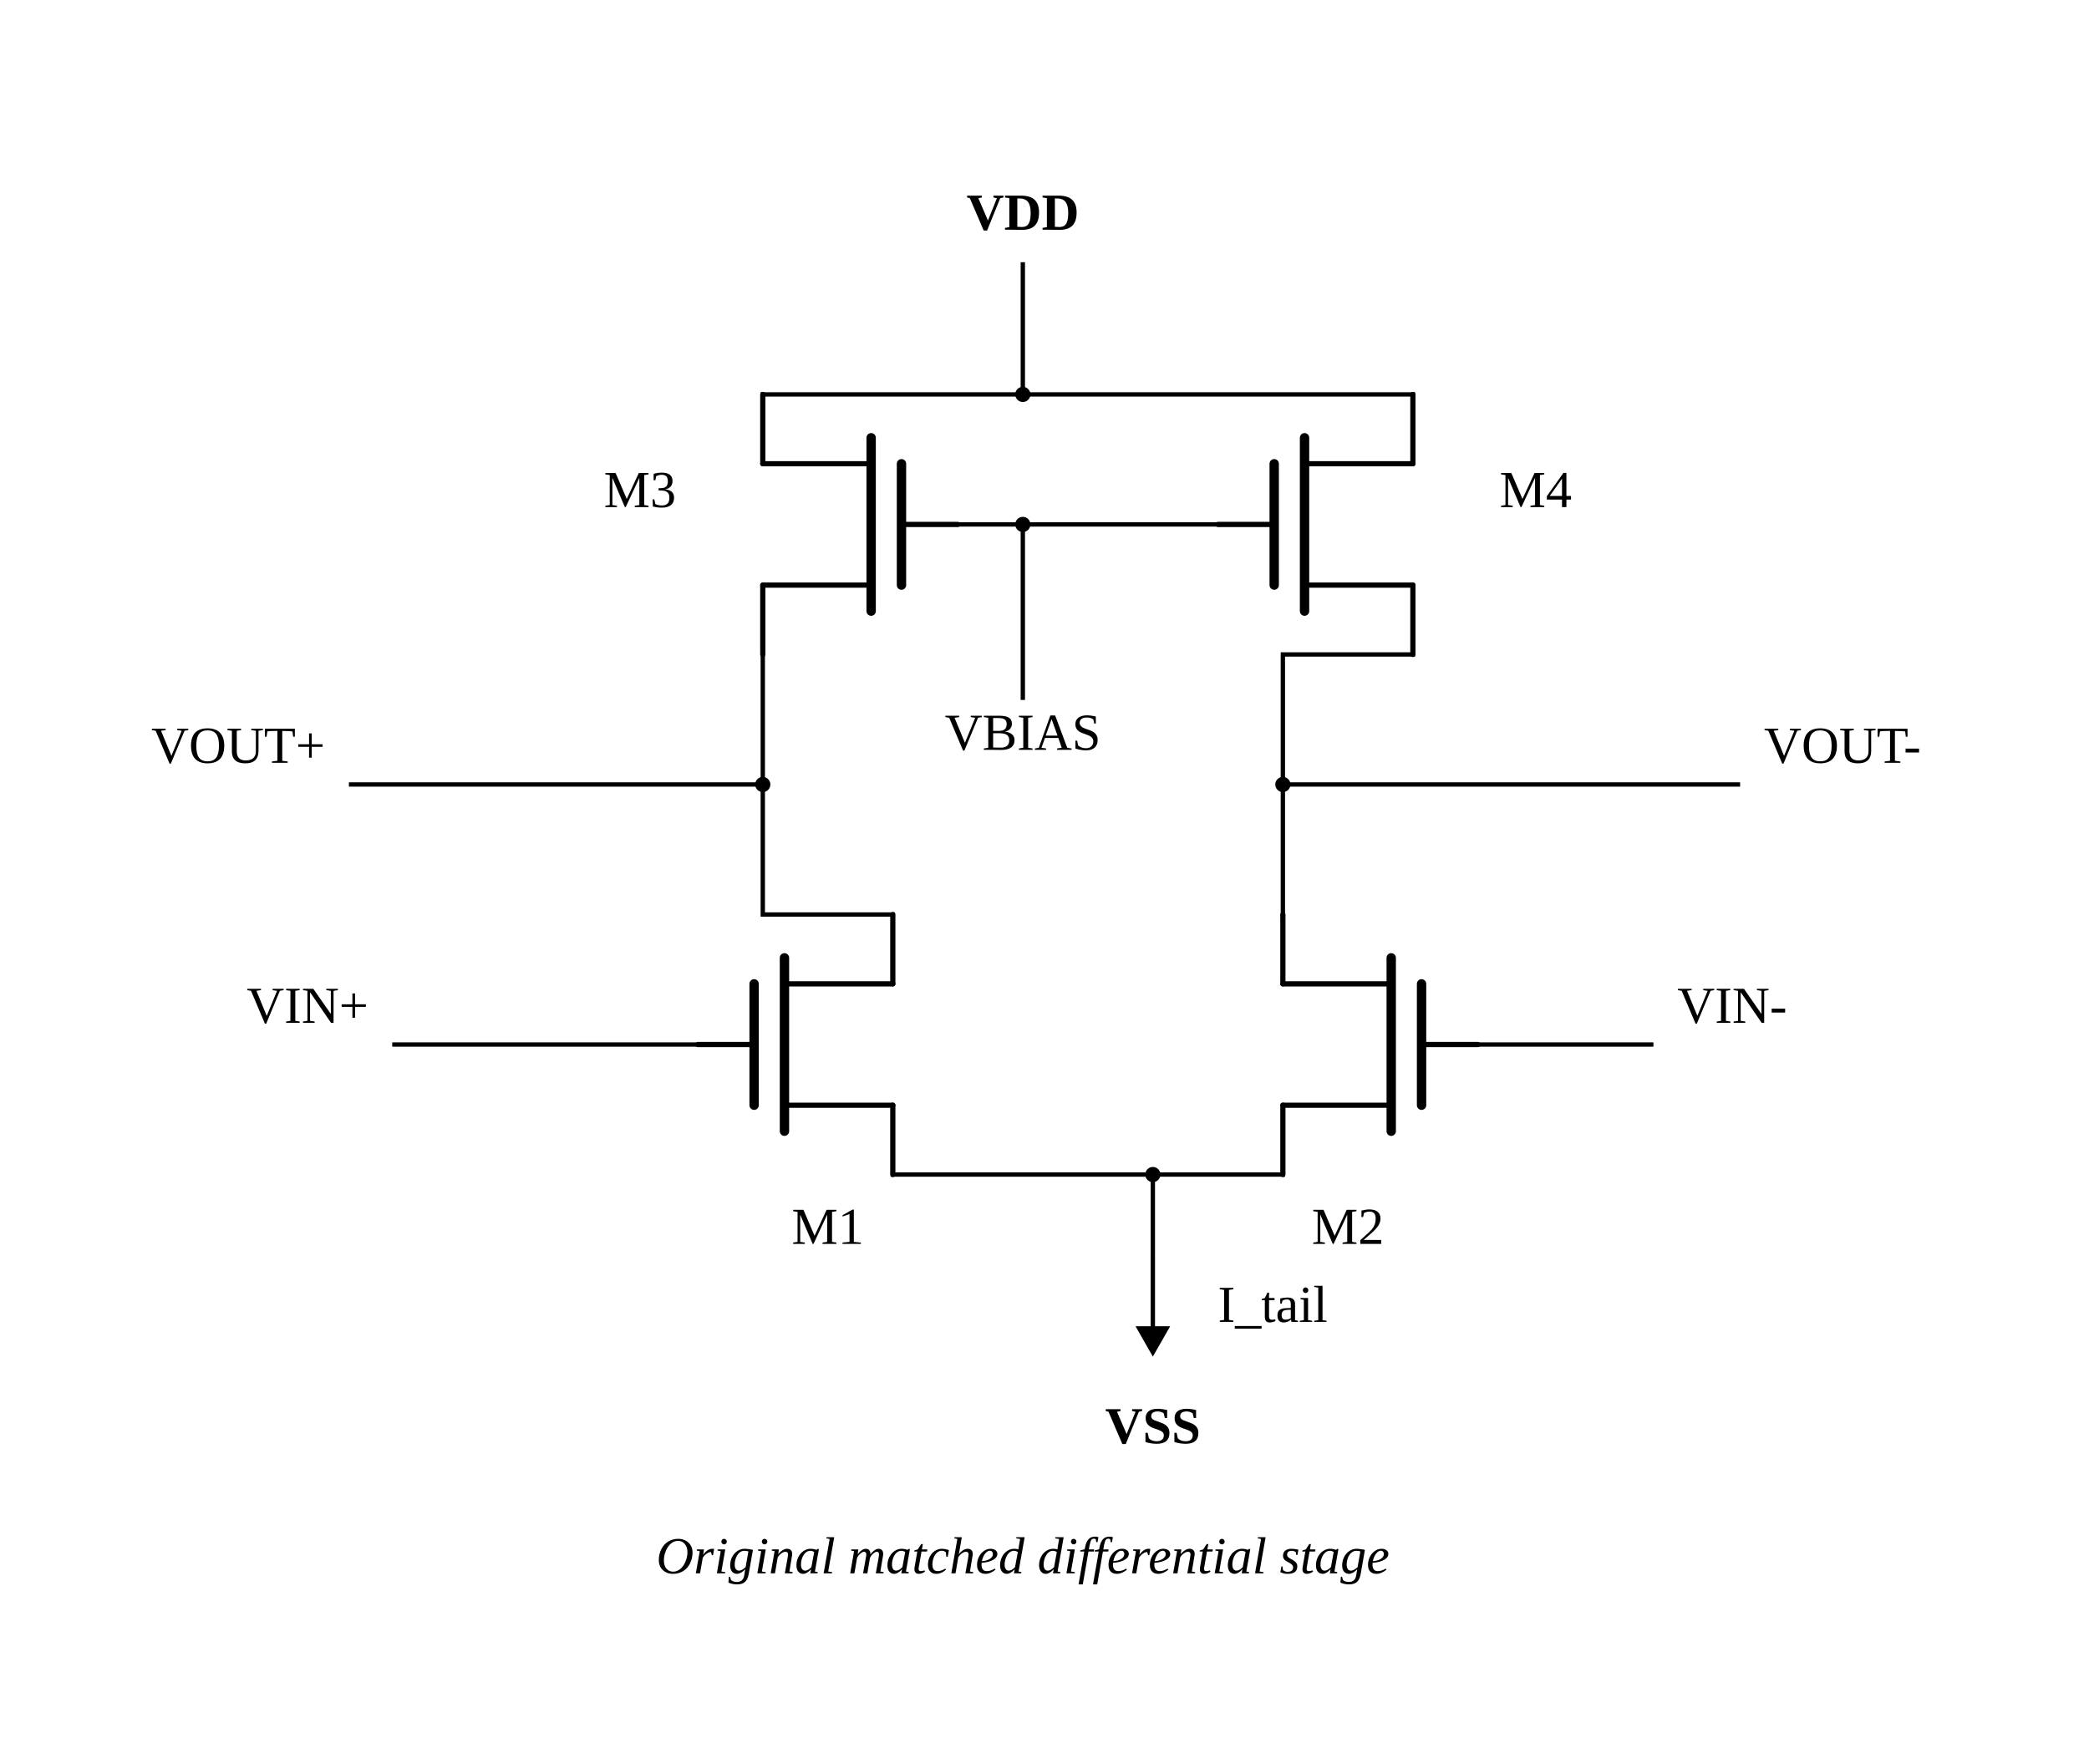
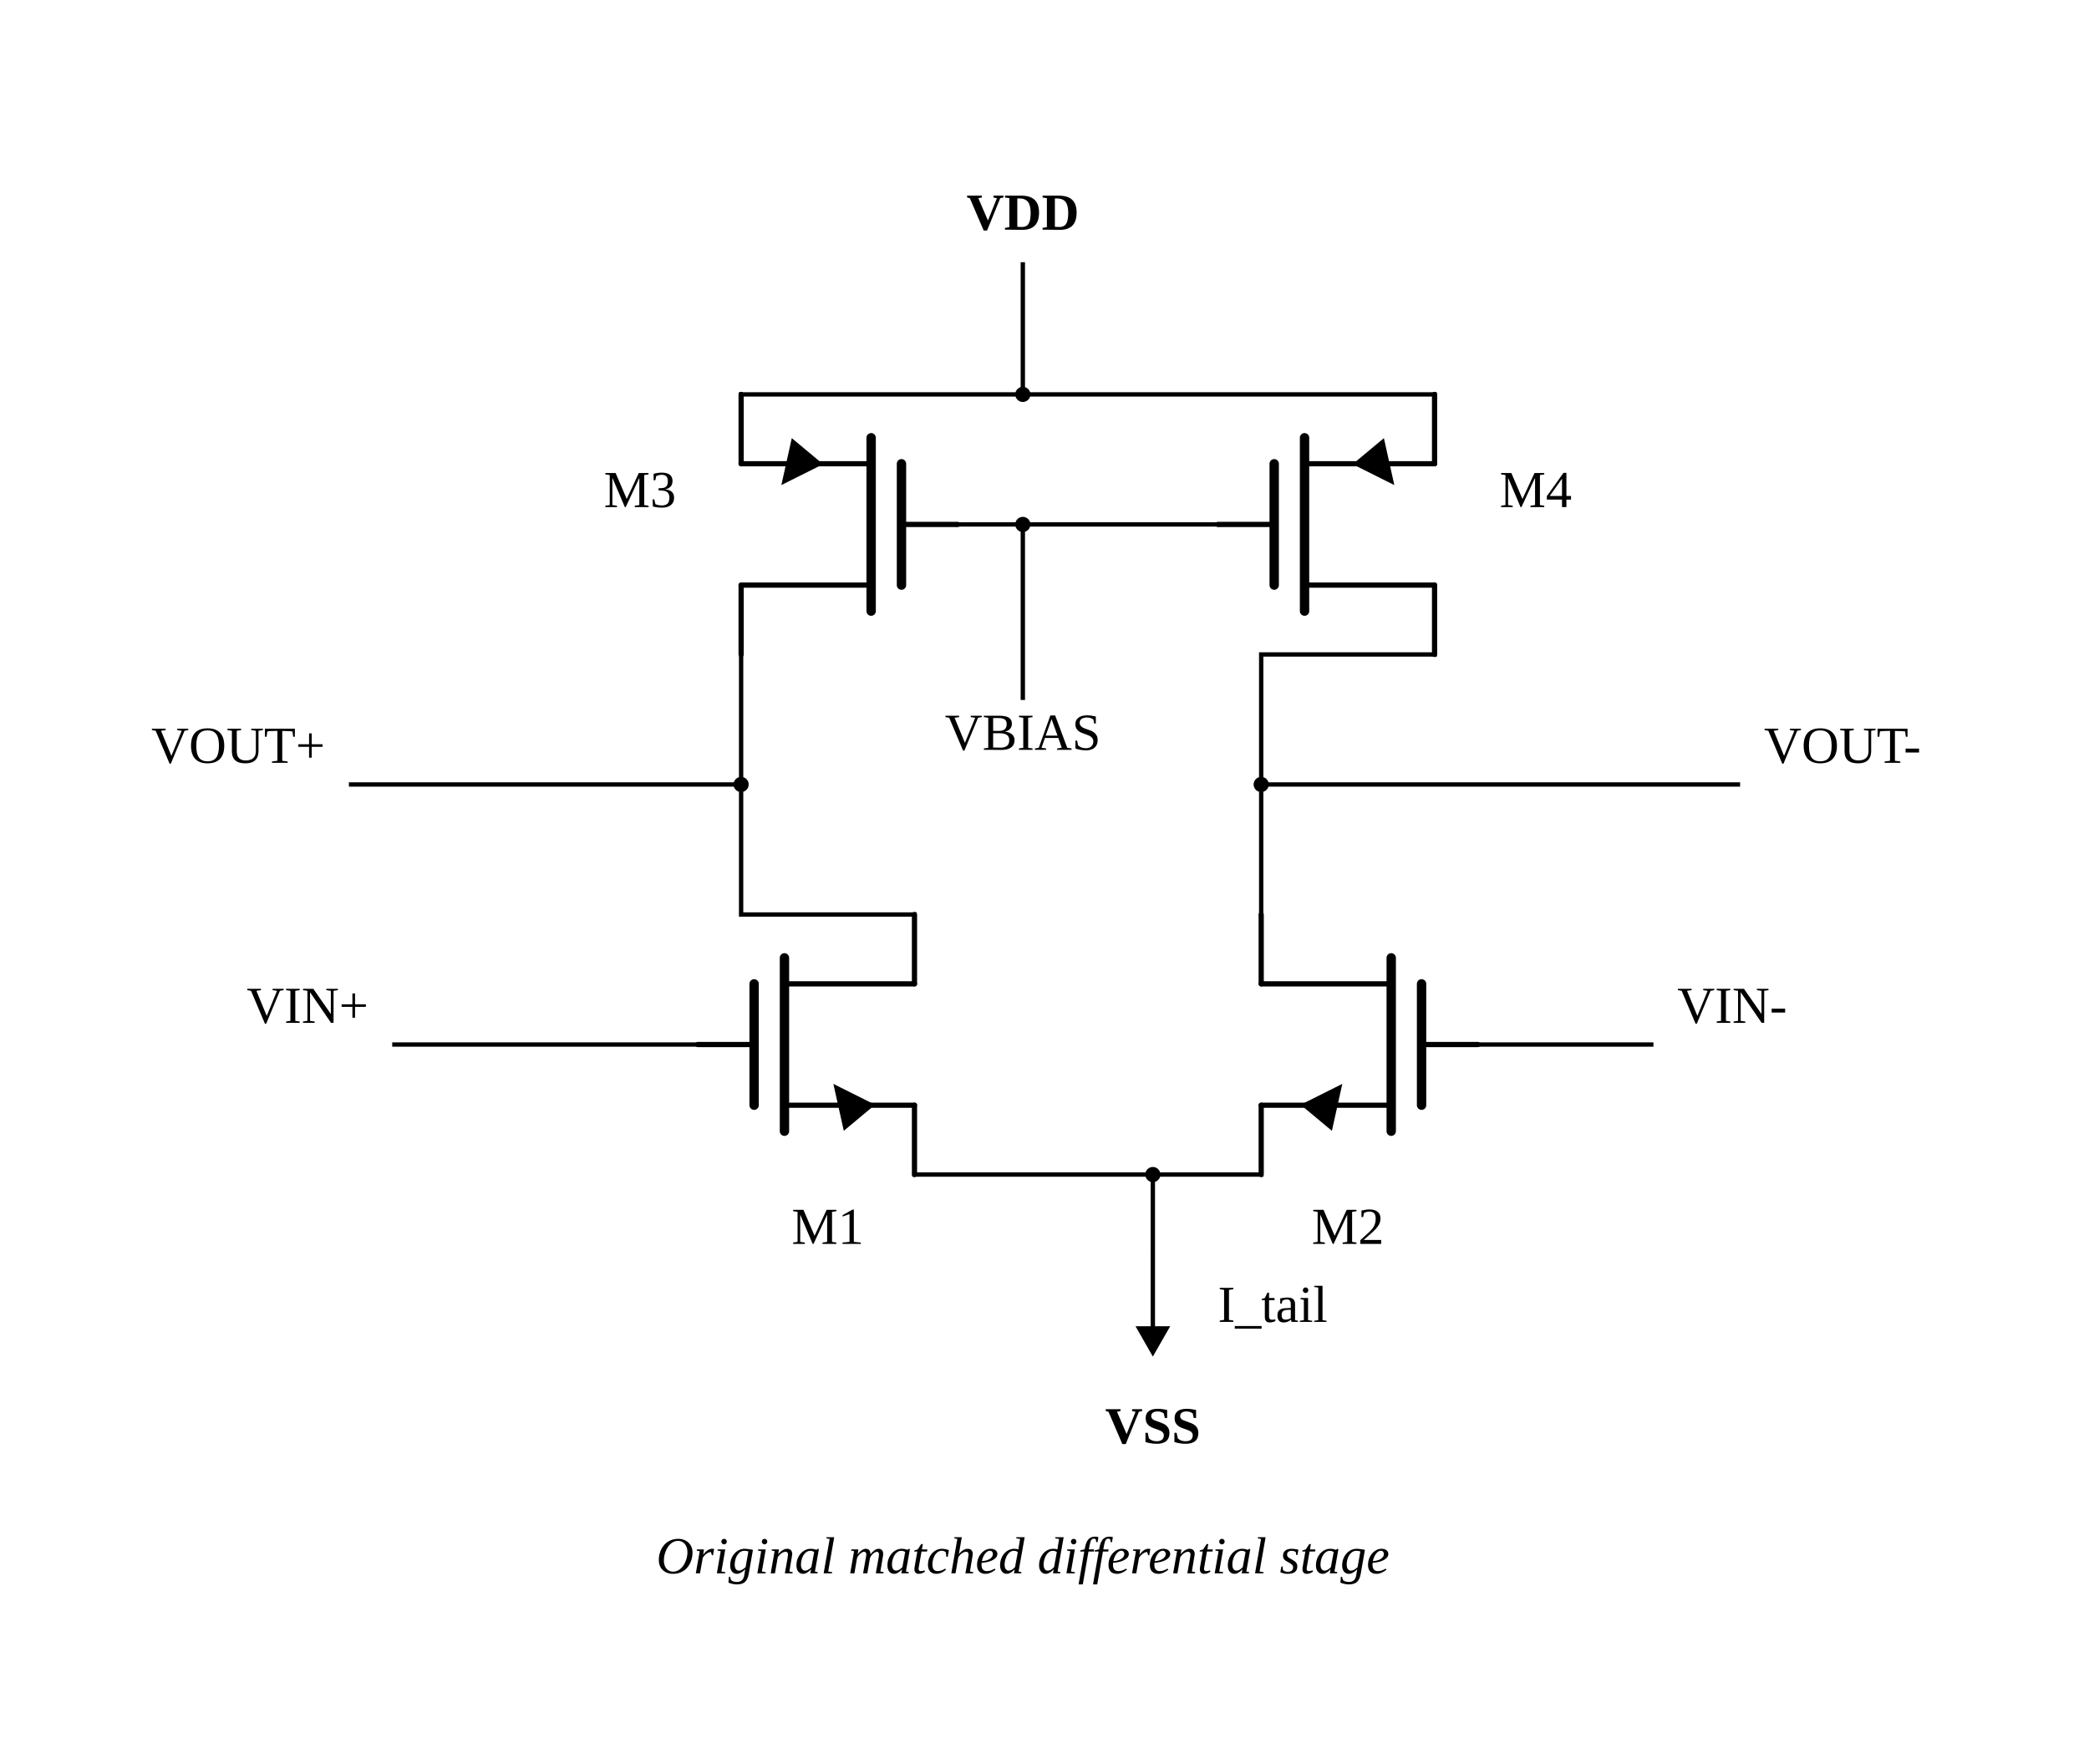
<svg xmlns="http://www.w3.org/2000/svg" viewBox="-11 -41 482 407" role="img" aria-labelledby="title" data-style-profile="textbook-monochrome-v1">
  <rect x="-11" y="-41" width="482" height="407" fill="#fff" />
  <style>text{fill:#000;font-family:Georgia,'Times New Roman',serif;font-size:12px}path,polyline,line,circle{vector-effect:non-scaling-stroke}</style>
  <g data-layer="formal">
    <g data-layer="routes">
      <polyline data-object-id="route-bias-feed" data-net-id="net-bias" points="225,80 225,120" fill="none" stroke="#000" stroke-width="1" stroke-linecap="square" stroke-linejoin="miter" />
      <polyline data-object-id="route-bias-left" data-net-id="net-bias" points="210,80 225,80" fill="none" stroke="#000" stroke-width="1" stroke-linecap="square" stroke-linejoin="miter" />
      <polyline data-object-id="route-bias-right" data-net-id="net-bias" points="225,80 270,80" fill="none" stroke="#000" stroke-width="1" stroke-linecap="square" stroke-linejoin="miter" />
-       <polyline data-object-id="route-outn-bottom" data-net-id="net-voutn" points="285,140 285,170" fill="none" stroke="#000" stroke-width="1" stroke-linecap="square" stroke-linejoin="miter" />
-       <polyline data-object-id="route-outn-port" data-net-id="net-voutn" points="285,140 390,140" fill="none" stroke="#000" stroke-width="1" stroke-linecap="square" stroke-linejoin="miter" />
-       <polyline data-object-id="route-outn-top" data-net-id="net-voutn" points="315,110 285,110 285,140" fill="none" stroke="#000" stroke-width="1" stroke-linecap="square" stroke-linejoin="miter" />
-       <polyline data-object-id="route-outp-bottom" data-net-id="net-voutp" points="165,140 165,170 195,170" fill="none" stroke="#000" stroke-width="1" stroke-linecap="square" stroke-linejoin="miter" />
-       <polyline data-object-id="route-outp-port" data-net-id="net-voutp" points="70,140 165,140" fill="none" stroke="#000" stroke-width="1" stroke-linecap="square" stroke-linejoin="miter" />
-       <polyline data-object-id="route-outp-top" data-net-id="net-voutp" points="165,110 165,140" fill="none" stroke="#000" stroke-width="1" stroke-linecap="square" stroke-linejoin="miter" />
+       <polyline data-object-id="route-outn-bottom" data-net-id="net-voutn" points="280,140 280,170" fill="none" stroke="#000" stroke-width="1" stroke-linecap="square" stroke-linejoin="miter" />
+       <polyline data-object-id="route-outn-port" data-net-id="net-voutn" points="280,140 390,140" fill="none" stroke="#000" stroke-width="1" stroke-linecap="square" stroke-linejoin="miter" />
+       <polyline data-object-id="route-outn-top" data-net-id="net-voutn" points="320,110 280,110 280,140" fill="none" stroke="#000" stroke-width="1" stroke-linecap="square" stroke-linejoin="miter" />
+       <polyline data-object-id="route-outp-bottom" data-net-id="net-voutp" points="160,140 160,170 200,170" fill="none" stroke="#000" stroke-width="1" stroke-linecap="square" stroke-linejoin="miter" />
+       <polyline data-object-id="route-outp-port" data-net-id="net-voutp" points="70,140 160,140" fill="none" stroke="#000" stroke-width="1" stroke-linecap="square" stroke-linejoin="miter" />
+       <polyline data-object-id="route-outp-top" data-net-id="net-voutp" points="160,110 160,140" fill="none" stroke="#000" stroke-width="1" stroke-linecap="square" stroke-linejoin="miter" />
      <polyline data-object-id="route-vdd-feed" data-net-id="net-vdd" points="225,20 225,50" fill="none" stroke="#000" stroke-width="1" stroke-linecap="square" stroke-linejoin="miter" />
-       <polyline data-object-id="route-vdd-left" data-net-id="net-vdd" points="225,50 165,50" fill="none" stroke="#000" stroke-width="1" stroke-linecap="square" stroke-linejoin="miter" />
-       <polyline data-object-id="route-vdd-right" data-net-id="net-vdd" points="225,50 315,50" fill="none" stroke="#000" stroke-width="1" stroke-linecap="square" stroke-linejoin="miter" />
+       <polyline data-object-id="route-vdd-left" data-net-id="net-vdd" points="225,50 160,50" fill="none" stroke="#000" stroke-width="1" stroke-linecap="square" stroke-linejoin="miter" />
+       <polyline data-object-id="route-vdd-right" data-net-id="net-vdd" points="225,50 320,50" fill="none" stroke="#000" stroke-width="1" stroke-linecap="square" stroke-linejoin="miter" />
      <polyline data-object-id="route-vinn" data-net-id="net-vinn" points="330,200 370,200" fill="none" stroke="#000" stroke-width="1" stroke-linecap="square" stroke-linejoin="miter" />
      <polyline data-object-id="route-vinp" data-net-id="net-vinp" points="80,200 150,200" fill="none" stroke="#000" stroke-width="1" stroke-linecap="square" stroke-linejoin="miter" />
      <polyline data-object-id="route-vss-feed" data-net-id="net-vss" points="255,230 255,270" fill="none" stroke="#000" stroke-width="1" stroke-linecap="square" stroke-linejoin="miter" />
-       <polyline data-object-id="route-vss-left" data-net-id="net-vss" points="195,230 255,230" fill="none" stroke="#000" stroke-width="1" stroke-linecap="square" stroke-linejoin="miter" />
-       <polyline data-object-id="route-vss-right" data-net-id="net-vss" points="285,230 255,230" fill="none" stroke="#000" stroke-width="1" stroke-linecap="square" stroke-linejoin="miter" />
+       <polyline data-object-id="route-vss-left" data-net-id="net-vss" points="200,230 255,230" fill="none" stroke="#000" stroke-width="1" stroke-linecap="square" stroke-linejoin="miter" />
+       <polyline data-object-id="route-vss-right" data-net-id="net-vss" points="280,230 255,230" fill="none" stroke="#000" stroke-width="1" stroke-linecap="square" stroke-linejoin="miter" />
    </g>
    <g data-layer="junctions">
      <circle data-object-id="junction-bias" cx="225" cy="80" r="1.75" fill="#000" />
-       <circle data-object-id="junction-outn" cx="285" cy="140" r="1.75" fill="#000" />
-       <circle data-object-id="junction-outp" cx="165" cy="140" r="1.75" fill="#000" />
+       <circle data-object-id="junction-outn" cx="280" cy="140" r="1.75" fill="#000" />
+       <circle data-object-id="junction-outp" cx="160" cy="140" r="1.75" fill="#000" />
      <circle data-object-id="junction-vdd" cx="225" cy="50" r="1.75" fill="#000" />
      <circle data-object-id="junction-vss" cx="255" cy="230" r="1.75" fill="#000" />
    </g>
    <g data-layer="symbols">
      <g data-object-id="M1" data-symbol-id="nmos">
        <g transform="translate(180 200) rotate(0)">
          <g fill="none" stroke="#000" stroke-width="1" stroke-linecap="square" stroke-linejoin="miter">
            <line x1="-30" y1="0" x2="-17" y2="0" stroke-width="1.2" stroke-linecap="round" stroke-linejoin="round" />
            <line x1="-17" y1="-14" x2="-17" y2="14" stroke-width="2.16" stroke-linecap="round" stroke-linejoin="round" />
            <line x1="-10" y1="-20" x2="-10" y2="20" stroke-width="2.16" stroke-linecap="round" stroke-linejoin="round" />
-             <line x1="-10" y1="-14" x2="15" y2="-14" stroke-width="1.2" stroke-linecap="round" stroke-linejoin="round" />
-             <line x1="15" y1="-30" x2="15" y2="-14" stroke-width="1.2" stroke-linecap="round" stroke-linejoin="round" />
-             <line x1="-10" y1="14" x2="15" y2="14" stroke-width="1.2" stroke-linecap="round" stroke-linejoin="round" />
-             <line x1="15" y1="14" x2="15" y2="30" stroke-width="1.2" stroke-linecap="round" stroke-linejoin="round" />
+             <line x1="-10" y1="-14" x2="20" y2="-14" stroke-width="1.2" stroke-linecap="round" stroke-linejoin="round" />
+             <line x1="20" y1="-30" x2="20" y2="-14" stroke-width="1.2" stroke-linecap="round" stroke-linejoin="round" />
+             <line x1="-10" y1="14" x2="20" y2="14" stroke-width="1.2" stroke-linecap="round" stroke-linejoin="round" />
+             <line x1="20" y1="14" x2="20" y2="30" stroke-width="1.2" stroke-linecap="round" stroke-linejoin="round" />
+             <polygon points="10,14 2,10 4,19" fill="#000" />
          </g>
        </g>
      </g>
      <g data-object-id="M2" data-symbol-id="nmos">
        <g transform="translate(300 200) rotate(0) scale(-1 1)">
          <g fill="none" stroke="#000" stroke-width="1" stroke-linecap="square" stroke-linejoin="miter">
            <line x1="-30" y1="0" x2="-17" y2="0" stroke-width="1.2" stroke-linecap="round" stroke-linejoin="round" />
            <line x1="-17" y1="-14" x2="-17" y2="14" stroke-width="2.16" stroke-linecap="round" stroke-linejoin="round" />
            <line x1="-10" y1="-20" x2="-10" y2="20" stroke-width="2.16" stroke-linecap="round" stroke-linejoin="round" />
-             <line x1="-10" y1="-14" x2="15" y2="-14" stroke-width="1.2" stroke-linecap="round" stroke-linejoin="round" />
-             <line x1="15" y1="-30" x2="15" y2="-14" stroke-width="1.2" stroke-linecap="round" stroke-linejoin="round" />
-             <line x1="-10" y1="14" x2="15" y2="14" stroke-width="1.2" stroke-linecap="round" stroke-linejoin="round" />
-             <line x1="15" y1="14" x2="15" y2="30" stroke-width="1.2" stroke-linecap="round" stroke-linejoin="round" />
+             <line x1="-10" y1="-14" x2="20" y2="-14" stroke-width="1.2" stroke-linecap="round" stroke-linejoin="round" />
+             <line x1="20" y1="-30" x2="20" y2="-14" stroke-width="1.2" stroke-linecap="round" stroke-linejoin="round" />
+             <line x1="-10" y1="14" x2="20" y2="14" stroke-width="1.2" stroke-linecap="round" stroke-linejoin="round" />
+             <line x1="20" y1="14" x2="20" y2="30" stroke-width="1.2" stroke-linecap="round" stroke-linejoin="round" />
+             <polygon points="10,14 2,10 4,19" fill="#000" />
          </g>
        </g>
      </g>
      <g data-object-id="M3" data-symbol-id="pmos">
        <g transform="translate(180 80) rotate(180)">
          <g fill="none" stroke="#000" stroke-width="1" stroke-linecap="square" stroke-linejoin="miter">
            <line x1="-30" y1="0" x2="-17" y2="0" stroke-width="1.2" stroke-linecap="round" stroke-linejoin="round" />
            <line x1="-17" y1="-14" x2="-17" y2="14" stroke-width="2.16" stroke-linecap="round" stroke-linejoin="round" />
            <line x1="-10" y1="-20" x2="-10" y2="20" stroke-width="2.16" stroke-linecap="round" stroke-linejoin="round" />
-             <line x1="-10" y1="-14" x2="15" y2="-14" stroke-width="1.2" stroke-linecap="round" stroke-linejoin="round" />
-             <line x1="15" y1="-30" x2="15" y2="-14" stroke-width="1.2" stroke-linecap="round" stroke-linejoin="round" />
-             <line x1="-10" y1="14" x2="15" y2="14" stroke-width="1.2" stroke-linecap="round" stroke-linejoin="round" />
-             <line x1="15" y1="14" x2="15" y2="30" stroke-width="1.2" stroke-linecap="round" stroke-linejoin="round" />
+             <line x1="-10" y1="-14" x2="20" y2="-14" stroke-width="1.2" stroke-linecap="round" stroke-linejoin="round" />
+             <line x1="20" y1="-30" x2="20" y2="-14" stroke-width="1.2" stroke-linecap="round" stroke-linejoin="round" />
+             <line x1="-10" y1="14" x2="20" y2="14" stroke-width="1.2" stroke-linecap="round" stroke-linejoin="round" />
+             <line x1="20" y1="14" x2="20" y2="30" stroke-width="1.2" stroke-linecap="round" stroke-linejoin="round" />
+             <polygon points="2,14 10,10 8,19" fill="#000" />
          </g>
        </g>
      </g>
      <g data-object-id="M4" data-symbol-id="pmos">
        <g transform="translate(300 80) rotate(180) scale(-1 1)">
          <g fill="none" stroke="#000" stroke-width="1" stroke-linecap="square" stroke-linejoin="miter">
            <line x1="-30" y1="0" x2="-17" y2="0" stroke-width="1.2" stroke-linecap="round" stroke-linejoin="round" />
            <line x1="-17" y1="-14" x2="-17" y2="14" stroke-width="2.16" stroke-linecap="round" stroke-linejoin="round" />
            <line x1="-10" y1="-20" x2="-10" y2="20" stroke-width="2.16" stroke-linecap="round" stroke-linejoin="round" />
-             <line x1="-10" y1="-14" x2="15" y2="-14" stroke-width="1.2" stroke-linecap="round" stroke-linejoin="round" />
-             <line x1="15" y1="-30" x2="15" y2="-14" stroke-width="1.2" stroke-linecap="round" stroke-linejoin="round" />
-             <line x1="-10" y1="14" x2="15" y2="14" stroke-width="1.2" stroke-linecap="round" stroke-linejoin="round" />
-             <line x1="15" y1="14" x2="15" y2="30" stroke-width="1.2" stroke-linecap="round" stroke-linejoin="round" />
+             <line x1="-10" y1="-14" x2="20" y2="-14" stroke-width="1.2" stroke-linecap="round" stroke-linejoin="round" />
+             <line x1="20" y1="-30" x2="20" y2="-14" stroke-width="1.2" stroke-linecap="round" stroke-linejoin="round" />
+             <line x1="-10" y1="14" x2="20" y2="14" stroke-width="1.2" stroke-linecap="round" stroke-linejoin="round" />
+             <line x1="20" y1="14" x2="20" y2="30" stroke-width="1.2" stroke-linecap="round" stroke-linejoin="round" />
+             <polygon points="2,14 10,10 8,19" fill="#000" />
          </g>
        </g>
      </g>
    </g>
    <g data-layer="annotations">
      <g data-object-id="annotation-tail" data-kind="current" data-attached-object-id="net-vss">
        <g transform="rotate(90 255 260)">
          <line x1="243" y1="260" x2="265" y2="260" stroke="#000" stroke-width="0.8" />
          <polygon points="267,260 260,256 260,264" fill="#000" />
        </g>
        <text x="270" y="264" text-anchor="start">I_tail</text>
      </g>
      <text data-object-id="caption" data-kind="figure-caption" x="225" y="322" text-anchor="middle" transform="rotate(0 225 322)" font-style="italic">Original matched differential stage</text>
      <text data-object-id="label-bias" data-kind="net-label" data-attached-object-id="port-bias" x="225" y="132" text-anchor="middle" transform="rotate(0 225 132)">VBIAS</text>
      <text data-object-id="label-m1" data-kind="instance-label" data-attached-object-id="M1" x="180" y="246" text-anchor="middle" transform="rotate(0 180 246)">M1</text>
      <text data-object-id="label-m2" data-kind="instance-label" data-attached-object-id="M2" x="300" y="246" text-anchor="middle" transform="rotate(0 300 246)">M2</text>
      <text data-object-id="label-m3" data-kind="instance-label" data-attached-object-id="M3" x="145" y="76" text-anchor="end" transform="rotate(0 145 76)">M3</text>
      <text data-object-id="label-m4" data-kind="instance-label" data-attached-object-id="M4" x="335" y="76" text-anchor="start" transform="rotate(0 335 76)">M4</text>
      <text data-object-id="label-outn" data-kind="net-label" data-attached-object-id="port-voutn" x="396" y="135" text-anchor="start" transform="rotate(0 396 135)">VOUT-</text>
      <text data-object-id="label-outp" data-kind="net-label" data-attached-object-id="port-voutp" x="64" y="135" text-anchor="end" transform="rotate(0 64 135)">VOUT+</text>
      <text data-object-id="label-vdd" data-kind="power-label" data-attached-object-id="port-vdd" x="225" y="12" text-anchor="middle" transform="rotate(0 225 12)" font-weight="bold">VDD</text>
      <text data-object-id="label-vinn" data-kind="net-label" data-attached-object-id="port-vinn" x="376" y="195" text-anchor="start" transform="rotate(0 376 195)">VIN-</text>
      <text data-object-id="label-vinp" data-kind="net-label" data-attached-object-id="port-vinp" x="74" y="195" text-anchor="end" transform="rotate(0 74 195)">VIN+</text>
      <text data-object-id="label-vss" data-kind="power-label" data-attached-object-id="port-vss" x="255" y="292" text-anchor="middle" transform="rotate(0 255 292)" font-weight="bold">VSS</text>
    </g>
  </g>
</svg>
